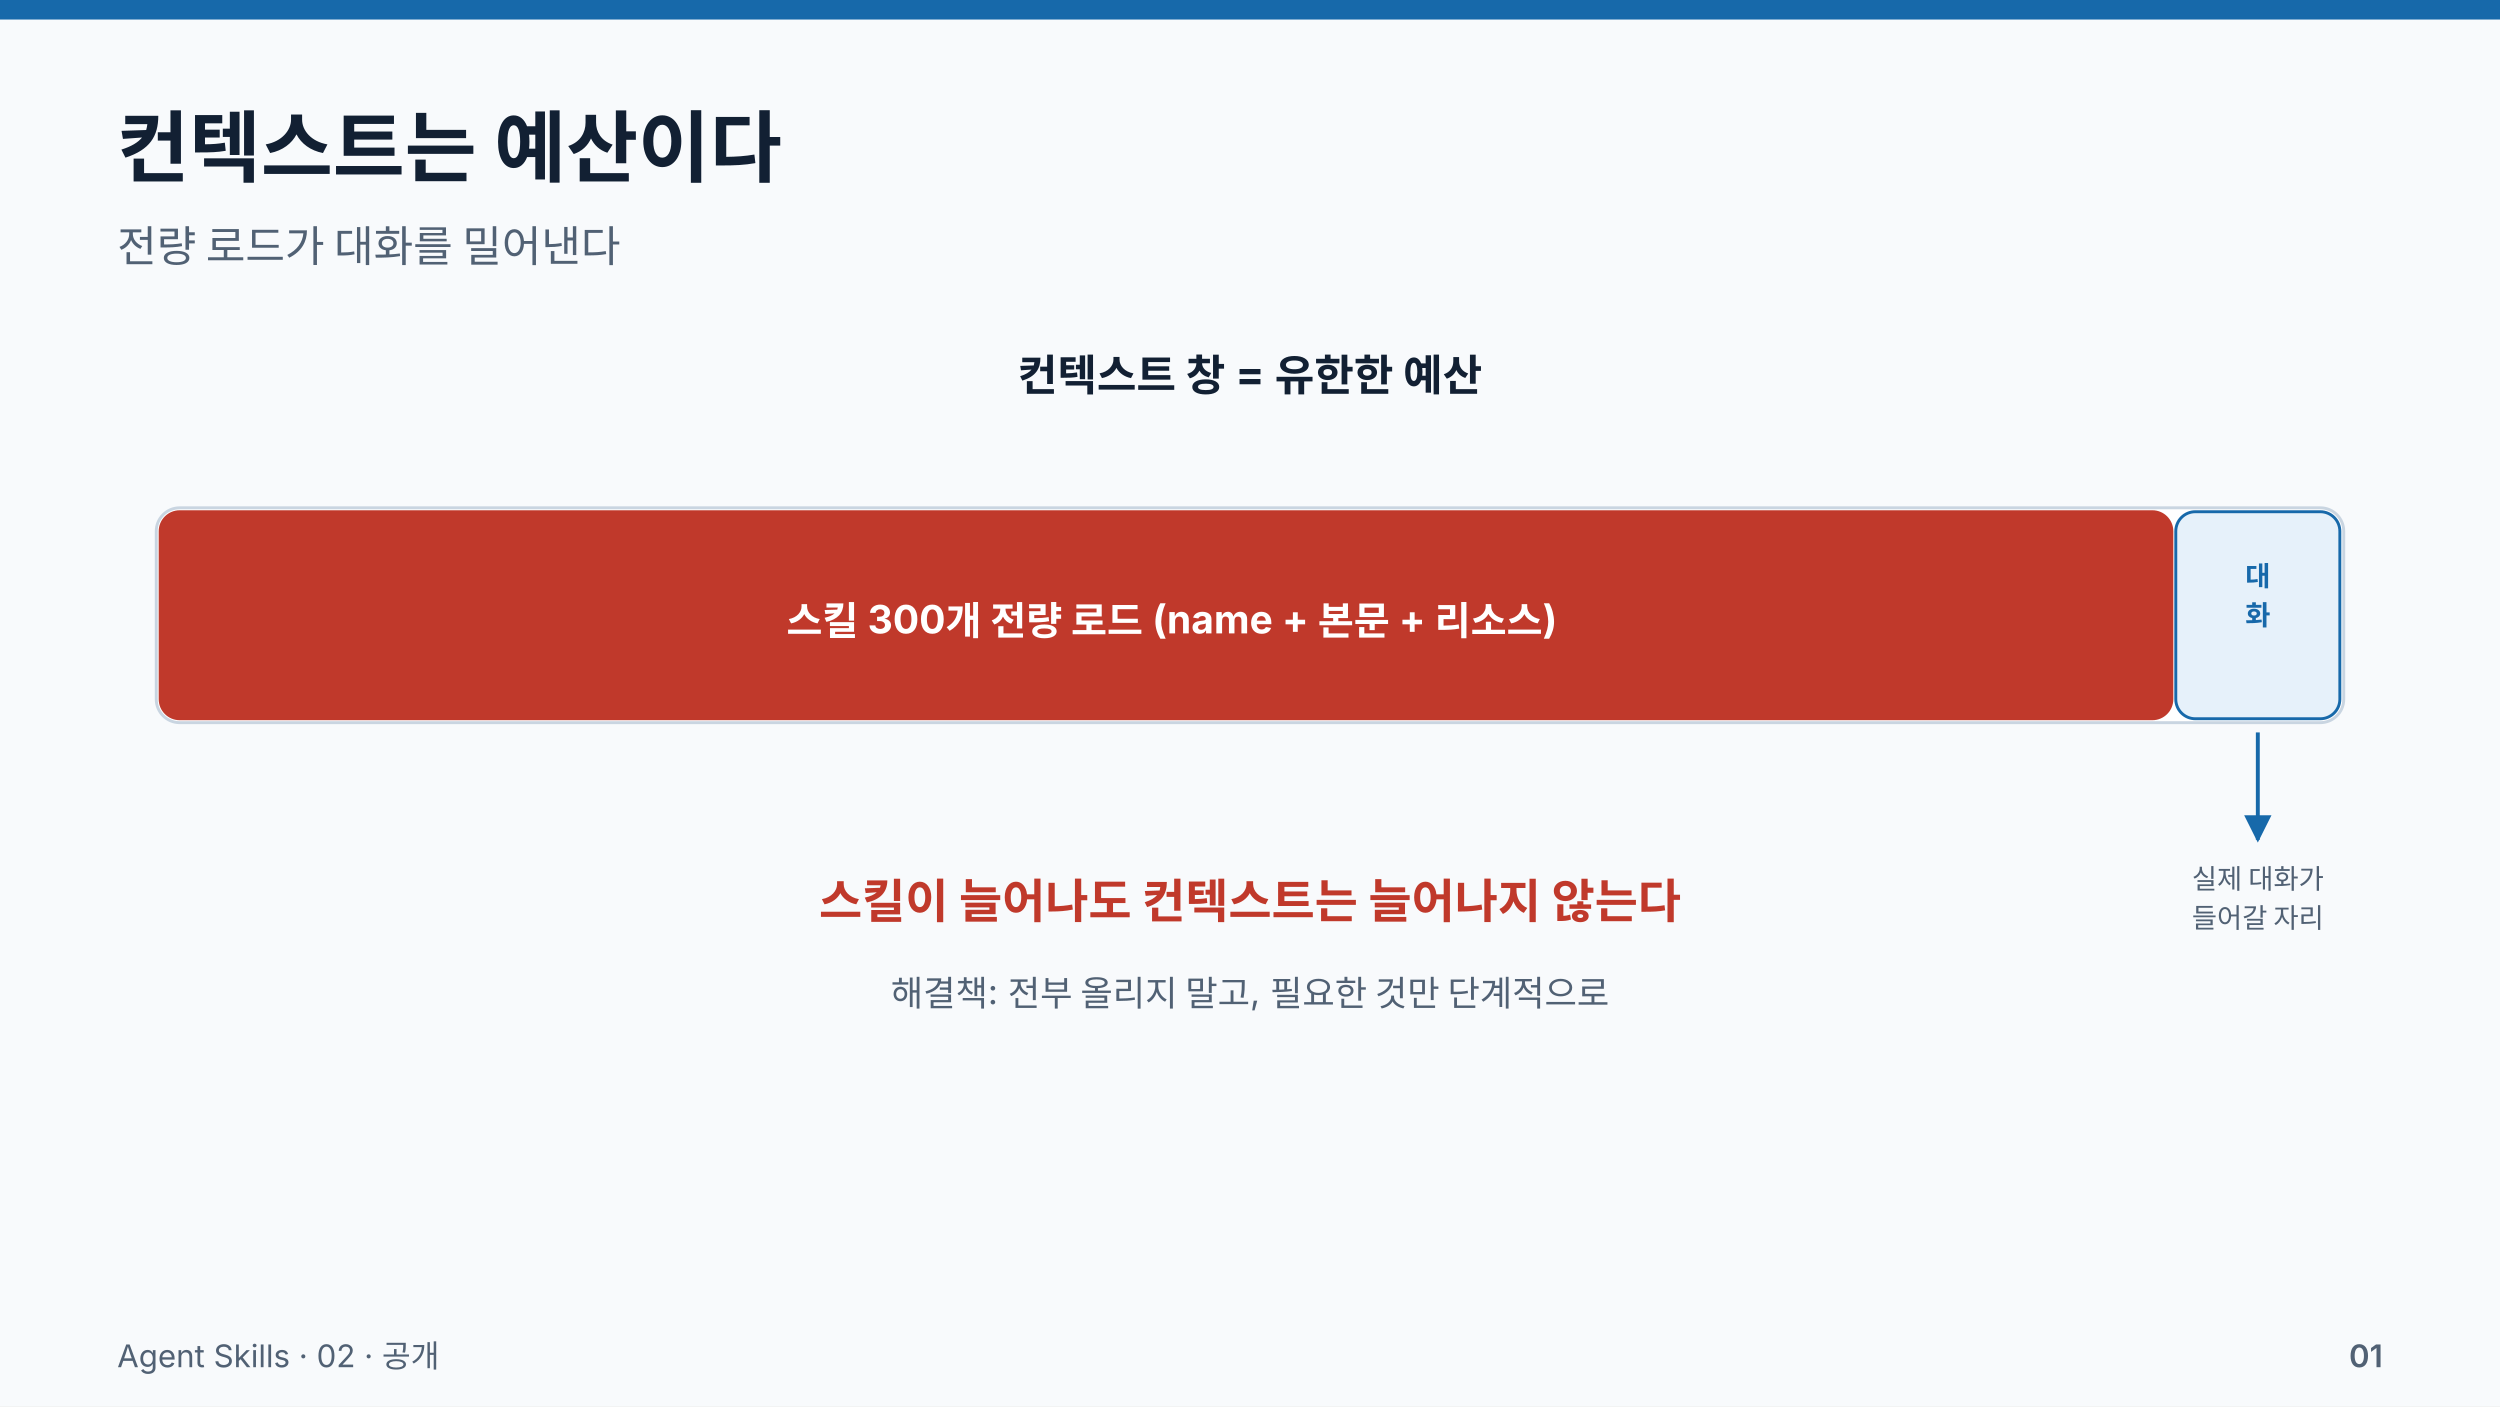
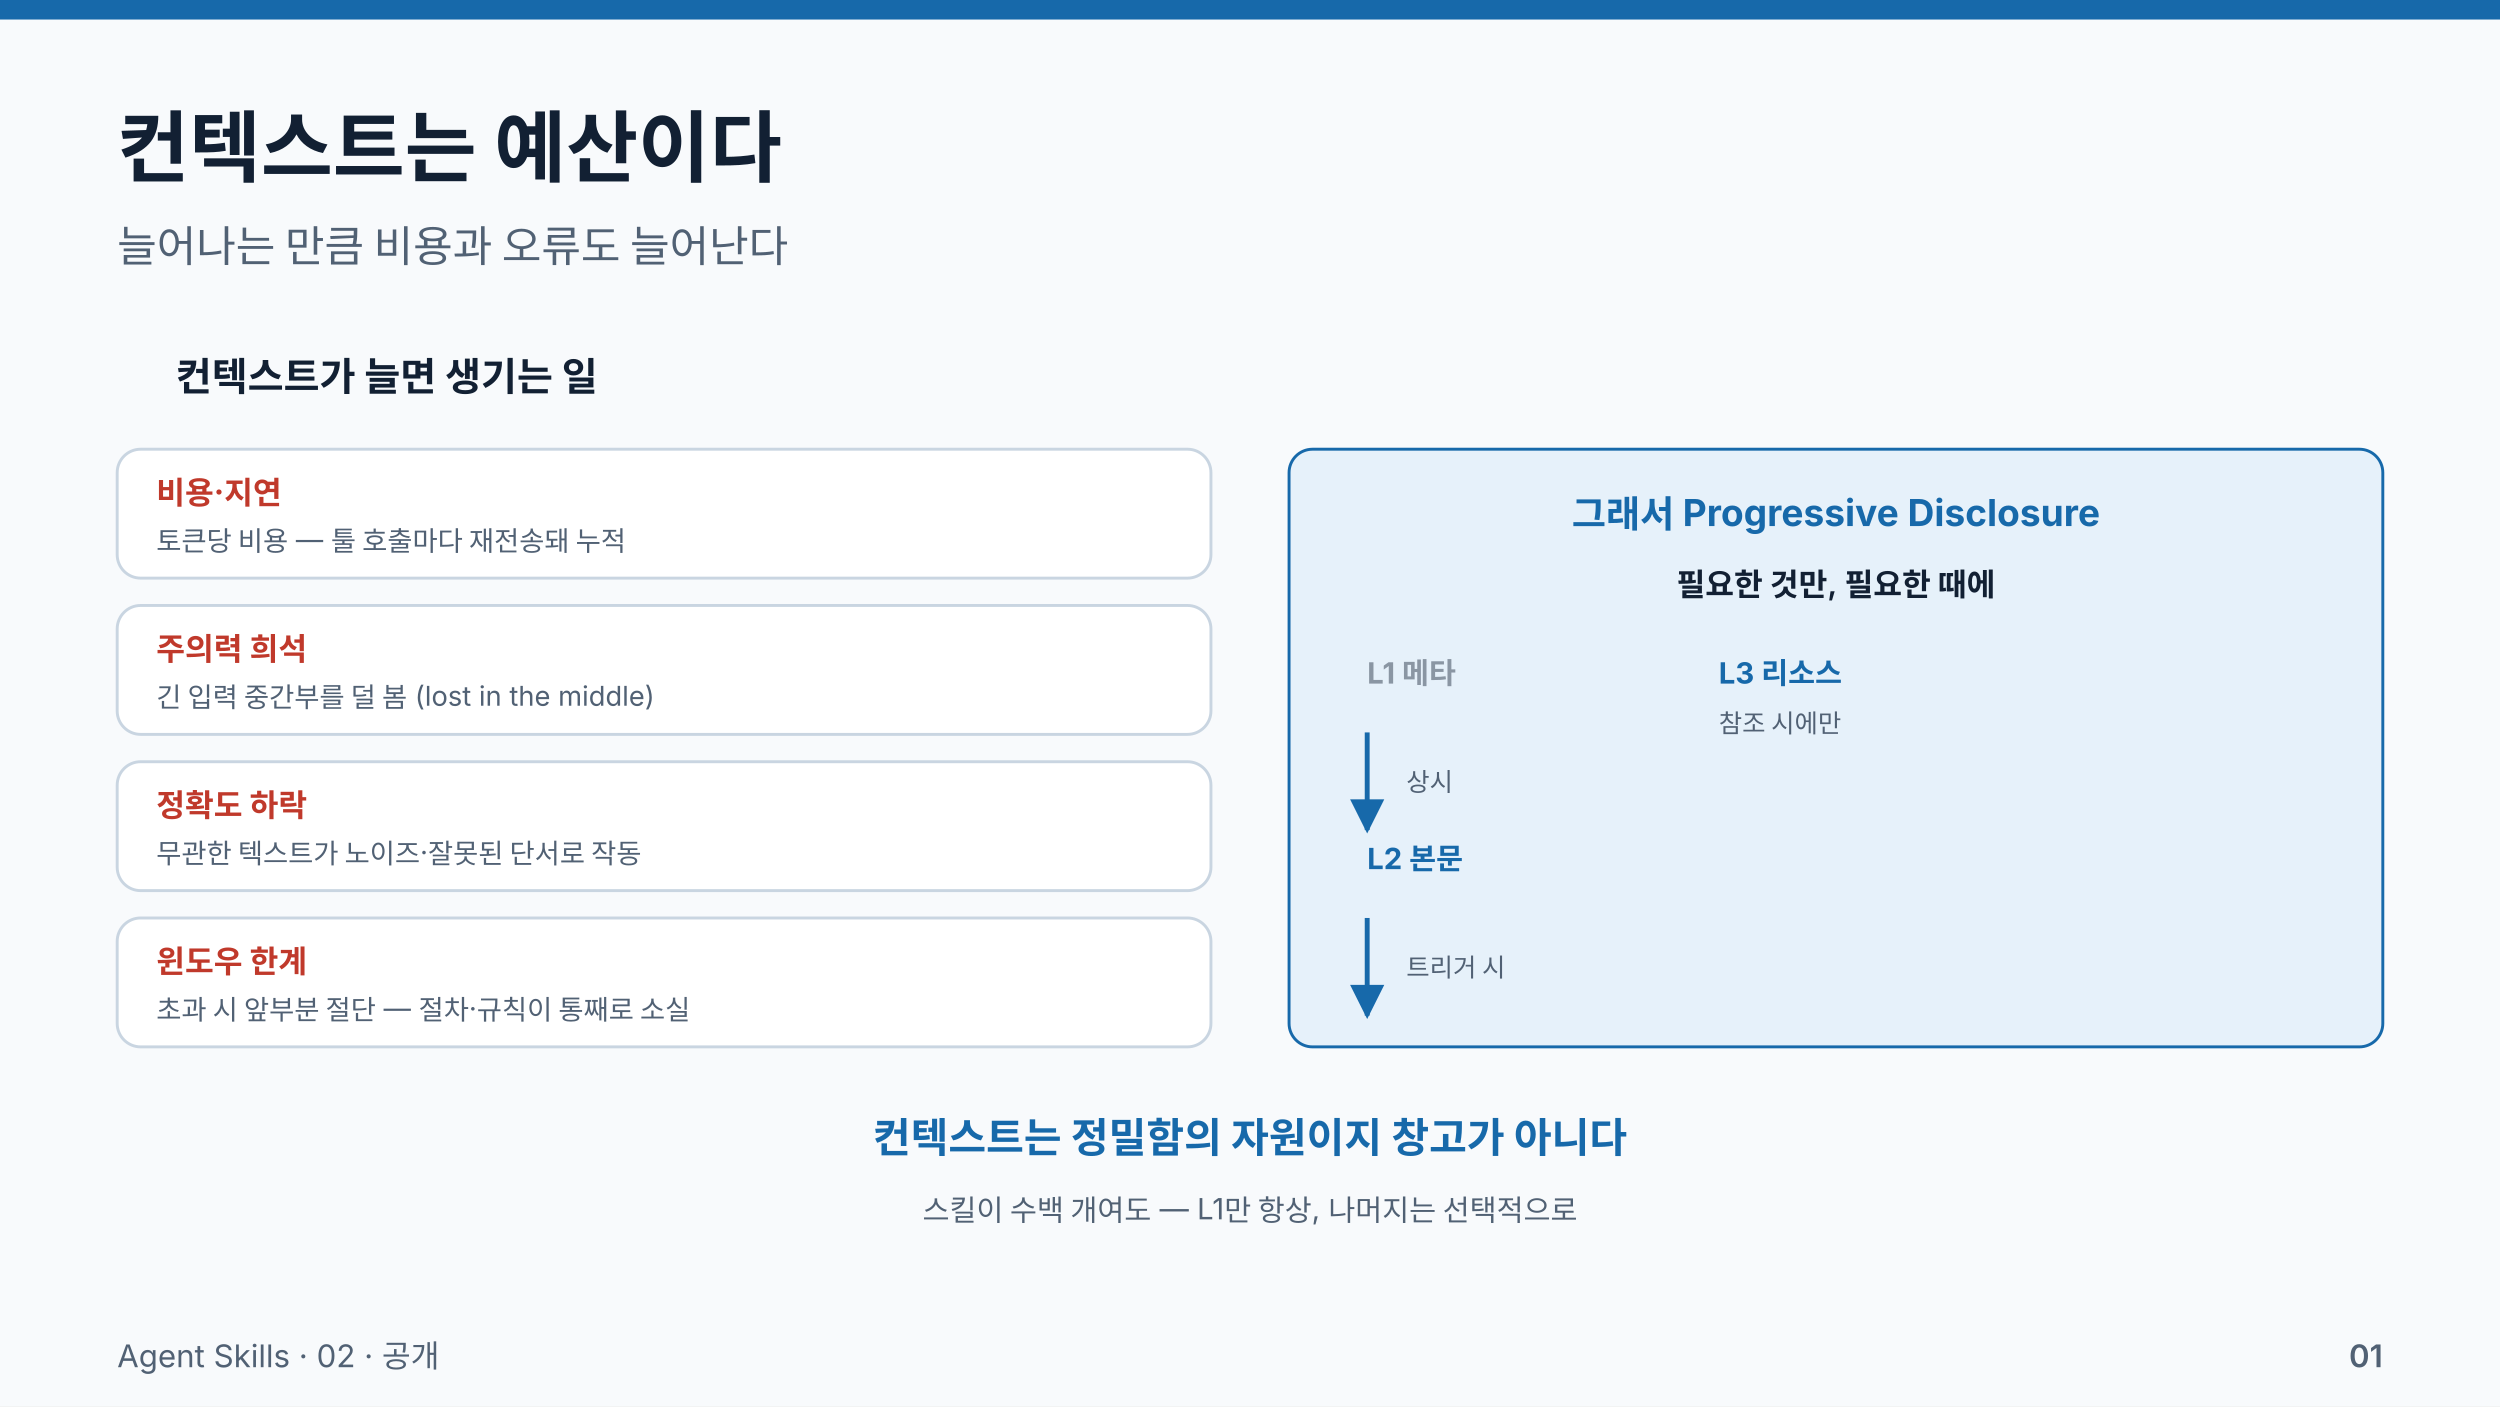
<svg xmlns="http://www.w3.org/2000/svg" viewBox="0 0 1280 720" width="1280" height="720" role="img">
  <defs>
    <marker id="ah516174" viewBox="0 0 10 10" refX="9" refY="5" markerWidth="7" markerHeight="7" orient="auto-start-reverse">
      <path d="M0,0 L10,5 L0,10 z" fill="#516174" />
    </marker>
    <marker id="ah1769aa" viewBox="0 0 10 10" refX="9" refY="5" markerWidth="7" markerHeight="7" orient="auto-start-reverse">
      <path d="M0,0 L10,5 L0,10 z" fill="#1769aa" />
    </marker>
    <marker id="ah1a7f4b" viewBox="0 0 10 10" refX="9" refY="5" markerWidth="7" markerHeight="7" orient="auto-start-reverse">
      <path d="M0,0 L10,5 L0,10 z" fill="#1a7f4b" />
    </marker>
    <marker id="ahc0392b" viewBox="0 0 10 10" refX="9" refY="5" markerWidth="7" markerHeight="7" orient="auto-start-reverse">
      <path d="M0,0 L10,5 L0,10 z" fill="#c0392b" />
    </marker>
    <marker id="ahb86e00" viewBox="0 0 10 10" refX="9" refY="5" markerWidth="7" markerHeight="7" orient="auto-start-reverse">
      <path d="M0,0 L10,5 L0,10 z" fill="#b86e00" />
    </marker>
    <marker id="ah8a96a3" viewBox="0 0 10 10" refX="9" refY="5" markerWidth="7" markerHeight="7" orient="auto-start-reverse">
      <path d="M0,0 L10,5 L0,10 z" fill="#8a96a3" />
    </marker>
  </defs>
  <rect width="1280" height="720" fill="#f8fafc" />
  <rect width="1280" height="10" fill="#1769aa" />
  <text x="60" y="90" font-family="-apple-system, 'Apple SD Gothic Neo', 'Noto Sans KR', sans-serif" font-size="40" font-weight="700" fill="#122033" xml:space="preserve" style="white-space:pre">컨텍스트는 예산이다</text>
-   <text x="60" y="134" font-family="-apple-system, 'Apple SD Gothic Neo', 'Noto Sans KR', sans-serif" font-size="22" fill="#516174" xml:space="preserve" style="white-space:pre">전량 로드가 대화를 밀어낸다</text>
-   <text x="640" y="200" font-family="-apple-system, 'Apple SD Gothic Neo', 'Noto Sans KR', sans-serif" font-size="22" font-weight="700" fill="#122033" text-anchor="middle" xml:space="preserve" style="white-space:pre">컨텍스트 창 = 유한한 예산</text>
-   <rect x="80" y="260" width="1120" height="110" rx="12" fill="#ffffff" stroke="#c9d5e1" stroke-width="1.5" />
-   <rect x="82" y="262" width="1030" height="106" rx="10" fill="#c0392b" stroke="#c0392b" stroke-width="1.5" />
-   <text x="600" y="325" font-family="-apple-system, 'Apple SD Gothic Neo', 'Noto Sans KR', sans-serif" font-size="20" font-weight="700" fill="#ffffff" text-anchor="middle" xml:space="preserve" style="white-space:pre">스킬 300개 전량 로드 (name + 본문 + 리소스)</text>
-   <rect x="1114" y="262" width="84" height="106" rx="10" fill="#e6f1fa" stroke="#1769aa" stroke-width="1.5" />
-   <text x="1156" y="300" font-family="-apple-system, 'Apple SD Gothic Neo', 'Noto Sans KR', sans-serif" font-size="14" font-weight="700" fill="#1769aa" text-anchor="middle" xml:space="preserve" style="white-space:pre">대</text>
-   <text x="1156" y="320" font-family="-apple-system, 'Apple SD Gothic Neo', 'Noto Sans KR', sans-serif" font-size="14" font-weight="700" fill="#1769aa" text-anchor="middle" xml:space="preserve" style="white-space:pre">화</text>
-   <line x1="1156" y1="375" x2="1156" y2="430" stroke="#1769aa" stroke-width="2" marker-end="url(#ah1769aa)" />
-   <text x="1156" y="455" font-family="-apple-system, 'Apple SD Gothic Neo', 'Noto Sans KR', sans-serif" font-size="14" fill="#516174" text-anchor="middle" xml:space="preserve" style="white-space:pre">실제 대화가</text>
-   <text x="1156" y="475" font-family="-apple-system, 'Apple SD Gothic Neo', 'Noto Sans KR', sans-serif" font-size="14" fill="#516174" text-anchor="middle" xml:space="preserve" style="white-space:pre">들어갈 자리</text>
-   <text x="640" y="470" font-family="-apple-system, 'Apple SD Gothic Neo', 'Noto Sans KR', sans-serif" font-size="24" font-weight="700" fill="#c0392b" text-anchor="middle" xml:space="preserve" style="white-space:pre">스킬이 늘어나도 컨텍스트는 늘어나지 않는다</text>
-   <text x="640" y="515" font-family="-apple-system, 'Apple SD Gothic Neo', 'Noto Sans KR', sans-serif" font-size="18" fill="#516174" text-anchor="middle" xml:space="preserve" style="white-space:pre">해결책: 전부 올리지 말고, 필요한 것만 단계적으로</text>
+   <text x="60" y="134" font-family="-apple-system, 'Apple SD Gothic Neo', 'Noto Sans KR', sans-serif" font-size="22" fill="#516174" xml:space="preserve" style="white-space:pre">늘어나는 만큼 비용과 오류도 늘어난다</text>
+   <text x="90" y="200" font-family="-apple-system, 'Apple SD Gothic Neo', 'Noto Sans KR', sans-serif" font-size="20" font-weight="700" fill="#122033" xml:space="preserve" style="white-space:pre">컨텍스트가 늘면 생기는 일</text>
+   <rect x="60" y="230" width="560" height="66" rx="12" fill="#ffffff" stroke="#c9d5e1" stroke-width="1.5" />
+   <text x="80" y="258" font-family="-apple-system, 'Apple SD Gothic Neo', 'Noto Sans KR', sans-serif" font-size="16" font-weight="700" fill="#c0392b" xml:space="preserve" style="white-space:pre">비용·지연</text>
+   <text x="80" y="282" font-family="-apple-system, 'Apple SD Gothic Neo', 'Noto Sans KR', sans-serif" font-size="14" fill="#516174" xml:space="preserve" style="white-space:pre">토큰당 비용 — 툴 호출마다 재전송돼 누적</text>
+   <rect x="60" y="310" width="560" height="66" rx="12" fill="#ffffff" stroke="#c9d5e1" stroke-width="1.5" />
+   <text x="80" y="338" font-family="-apple-system, 'Apple SD Gothic Neo', 'Noto Sans KR', sans-serif" font-size="16" font-weight="700" fill="#c0392b" xml:space="preserve" style="white-space:pre">주의력 희석</text>
+   <text x="80" y="362" font-family="-apple-system, 'Apple SD Gothic Neo', 'Noto Sans KR', sans-serif" font-size="14" fill="#516174" xml:space="preserve" style="white-space:pre">긴 입력 중간부를 덜 봄 (lost in the middle)</text>
+   <rect x="60" y="390" width="560" height="66" rx="12" fill="#ffffff" stroke="#c9d5e1" stroke-width="1.5" />
+   <text x="80" y="418" font-family="-apple-system, 'Apple SD Gothic Neo', 'Noto Sans KR', sans-serif" font-size="16" font-weight="700" fill="#c0392b" xml:space="preserve" style="white-space:pre">정확도 하락</text>
+   <text x="80" y="442" font-family="-apple-system, 'Apple SD Gothic Neo', 'Noto Sans KR', sans-serif" font-size="14" fill="#516174" xml:space="preserve" style="white-space:pre">무관한 텍스트가 노이즈·잘못된 단서로 작동</text>
+   <rect x="60" y="470" width="560" height="66" rx="12" fill="#ffffff" stroke="#c9d5e1" stroke-width="1.5" />
+   <text x="80" y="498" font-family="-apple-system, 'Apple SD Gothic Neo', 'Noto Sans KR', sans-serif" font-size="16" font-weight="700" fill="#c0392b" xml:space="preserve" style="white-space:pre">윈도우 한계</text>
+   <text x="80" y="522" font-family="-apple-system, 'Apple SD Gothic Neo', 'Noto Sans KR', sans-serif" font-size="14" fill="#516174" xml:space="preserve" style="white-space:pre">초과 시 앞부분 절단 — 절차·규칙이 통째로 소실</text>
+   <rect x="660" y="230" width="560" height="306" rx="12" fill="#e6f1fa" stroke="#1769aa" stroke-width="1.5" />
+   <text x="940" y="270" font-family="-apple-system, 'Apple SD Gothic Neo', 'Noto Sans KR', sans-serif" font-size="19" font-weight="700" fill="#1769aa" text-anchor="middle" xml:space="preserve" style="white-space:pre">그래서 Progressive Disclosure</text>
+   <text x="940" y="305" font-family="-apple-system, 'Apple SD Gothic Neo', 'Noto Sans KR', sans-serif" font-size="16" font-weight="600" fill="#122033" text-anchor="middle" xml:space="preserve" style="white-space:pre">필요한 것만, 필요한 때에</text>
+   <text x="700" y="350" font-family="-apple-system, 'Apple SD Gothic Neo', 'Noto Sans KR', sans-serif" font-size="15" font-weight="700" fill="#8a96a3" xml:space="preserve" style="white-space:pre">L1 메타</text>
+   <line x1="700" y1="375" x2="700" y2="425" stroke="#1769aa" stroke-width="2.5" marker-end="url(#ah1769aa)" />
+   <text x="720" y="405" font-family="-apple-system, 'Apple SD Gothic Neo', 'Noto Sans KR', sans-serif" font-size="13" fill="#516174" xml:space="preserve" style="white-space:pre">상시</text>
+   <text x="700" y="445" font-family="-apple-system, 'Apple SD Gothic Neo', 'Noto Sans KR', sans-serif" font-size="15" font-weight="700" fill="#1769aa" xml:space="preserve" style="white-space:pre">L2 본문</text>
+   <line x1="700" y1="470" x2="700" y2="520" stroke="#1769aa" stroke-width="2.5" marker-end="url(#ah1769aa)" />
+   <text x="720" y="500" font-family="-apple-system, 'Apple SD Gothic Neo', 'Noto Sans KR', sans-serif" font-size="13" fill="#516174" xml:space="preserve" style="white-space:pre">트리거 시</text>
+   <text x="880" y="350" font-family="-apple-system, 'Apple SD Gothic Neo', 'Noto Sans KR', sans-serif" font-size="15" font-weight="700" fill="#1769aa" xml:space="preserve" style="white-space:pre">L3 리소스</text>
+   <text x="880" y="375" font-family="-apple-system, 'Apple SD Gothic Neo', 'Noto Sans KR', sans-serif" font-size="13" fill="#516174" xml:space="preserve" style="white-space:pre">참조 시에만</text>
+   <text x="640" y="590" font-family="-apple-system, 'Apple SD Gothic Neo', 'Noto Sans KR', sans-serif" font-size="21" font-weight="700" fill="#1769aa" text-anchor="middle" xml:space="preserve" style="white-space:pre">컨텍스트는 정밀함의 자원이지 창고가 아니다</text>
+   <text x="640" y="625" font-family="-apple-system, 'Apple SD Gothic Neo', 'Noto Sans KR', sans-serif" font-size="15" fill="#516174" text-anchor="middle" xml:space="preserve" style="white-space:pre">스킬이 수백 개여도 — L1만 항상, 나머지는 선택적으로</text>
  <text x="60" y="700" font-family="-apple-system, 'Apple SD Gothic Neo', 'Noto Sans KR', sans-serif" font-size="16" fill="#516174" xml:space="preserve" style="white-space:pre">Agent Skills · 02 · 공개</text>
  <text x="1220" y="700" font-family="-apple-system, 'Apple SD Gothic Neo', 'Noto Sans KR', sans-serif" font-size="16" font-weight="600" fill="#516174" text-anchor="end" xml:space="preserve" style="white-space:pre">01</text>
</svg>
